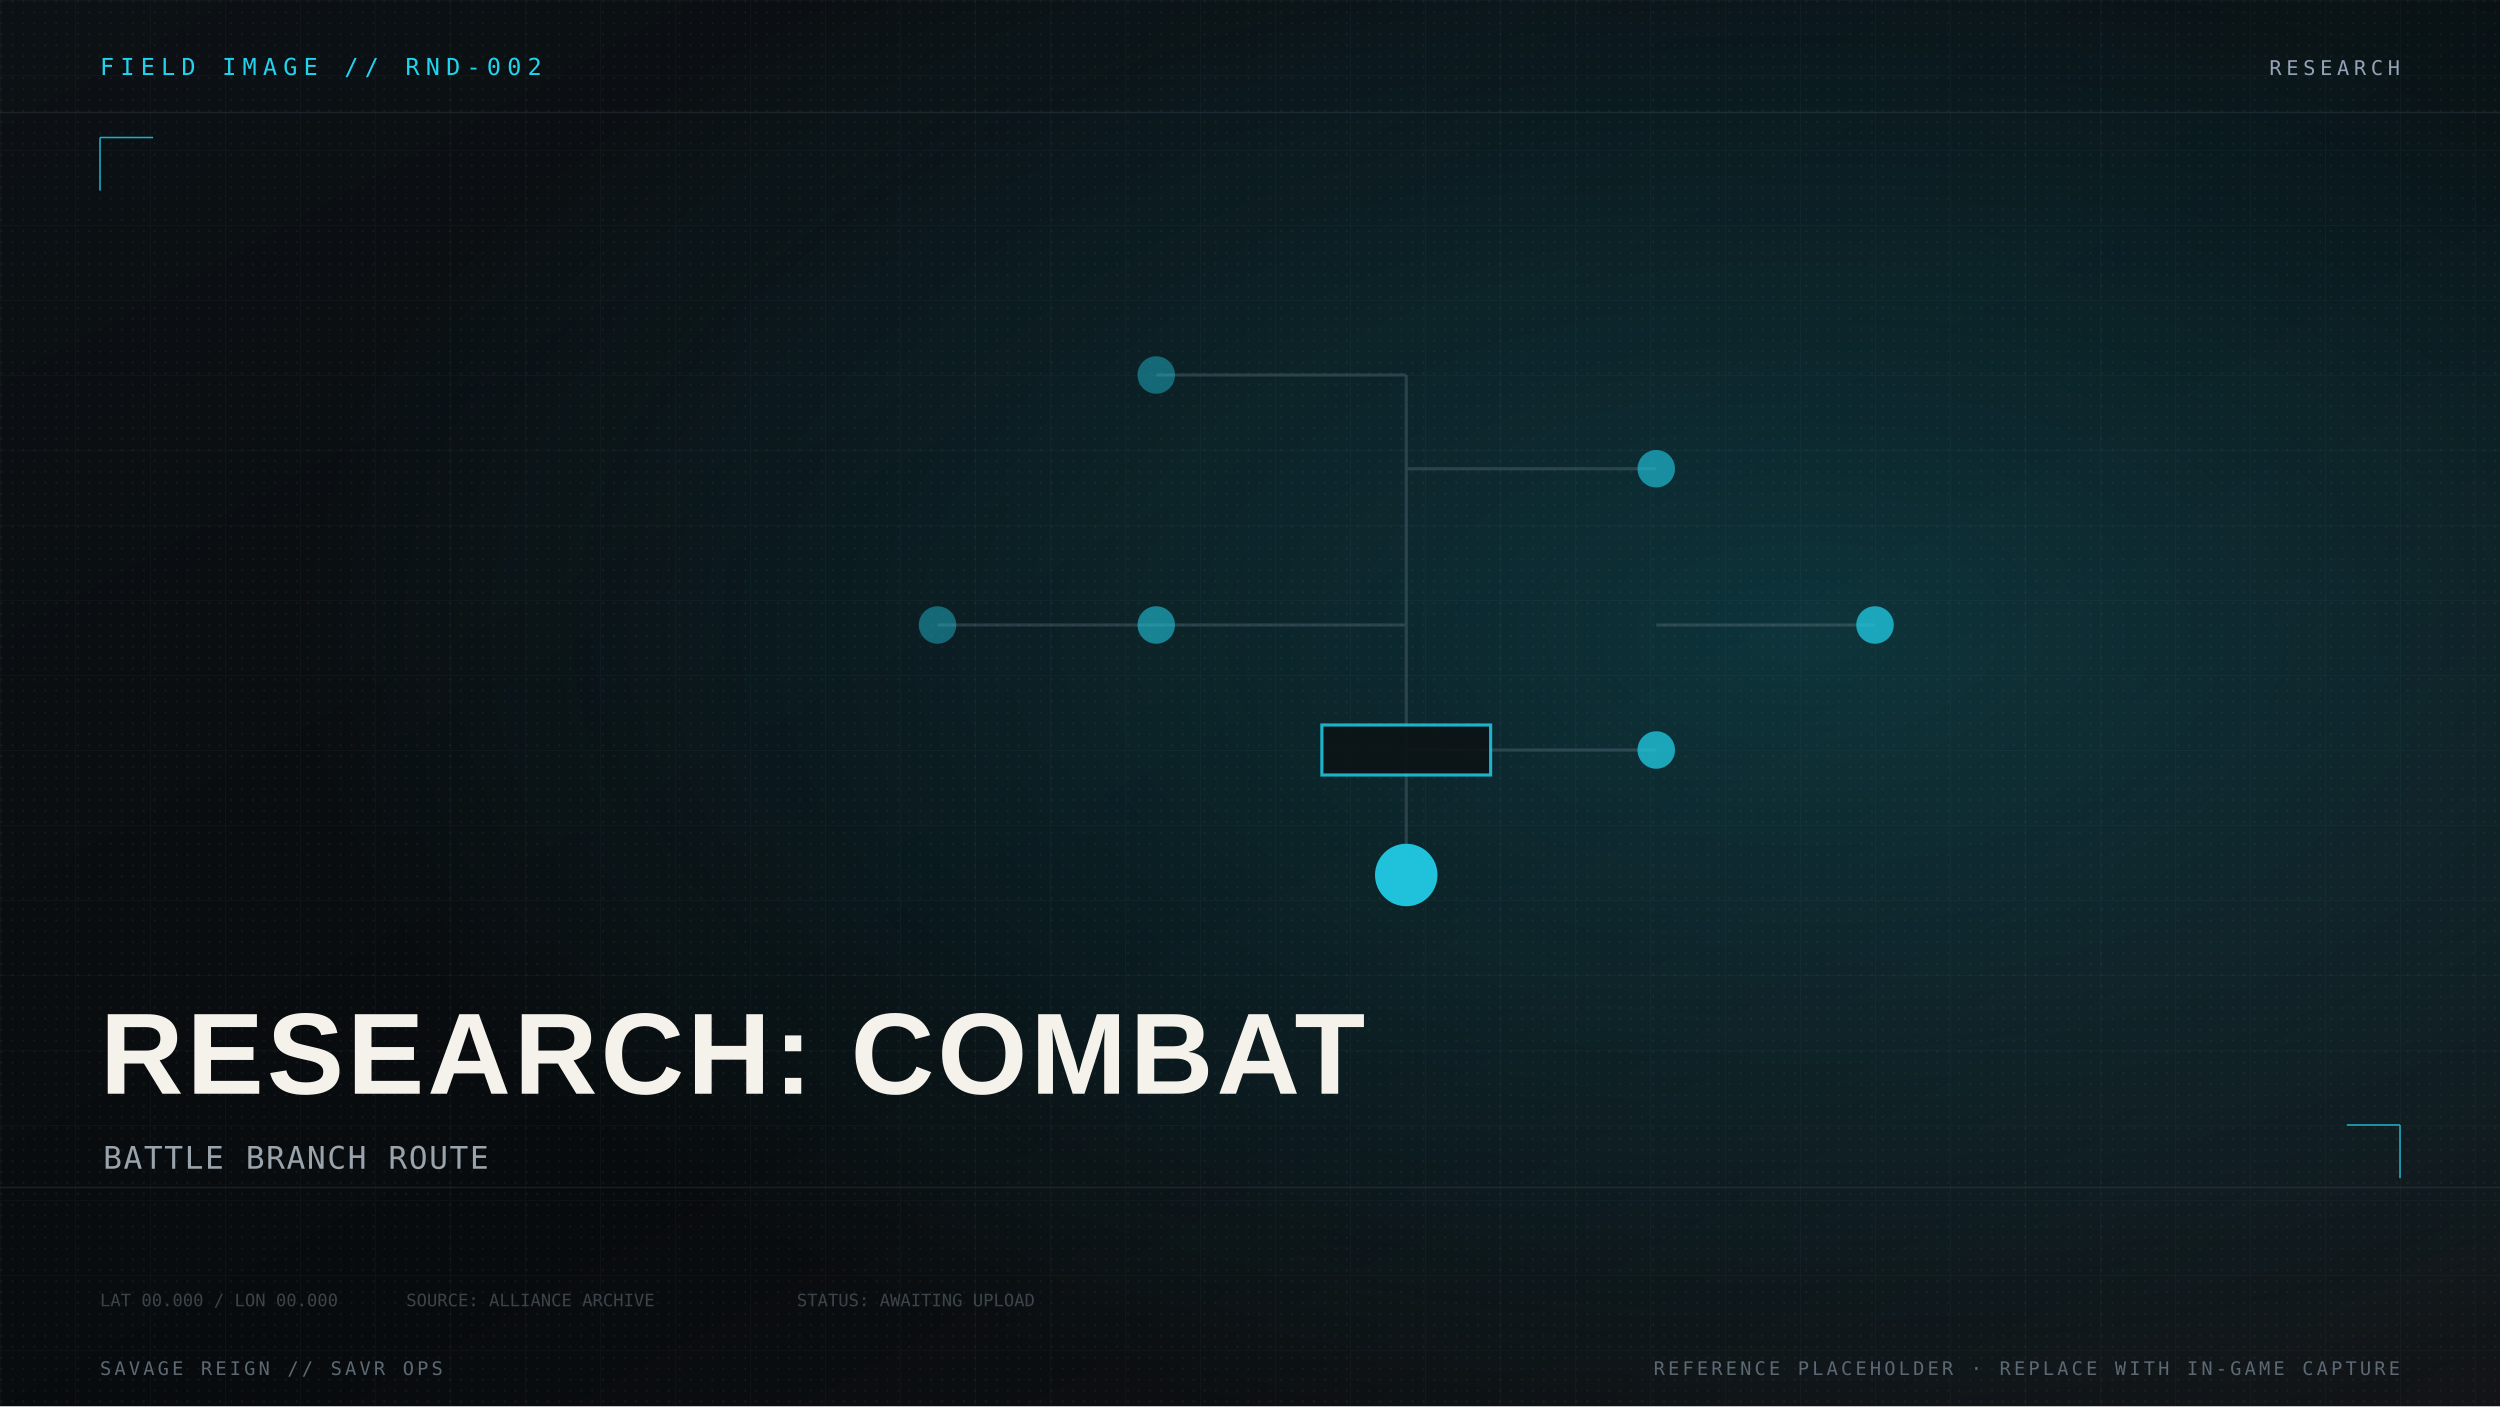
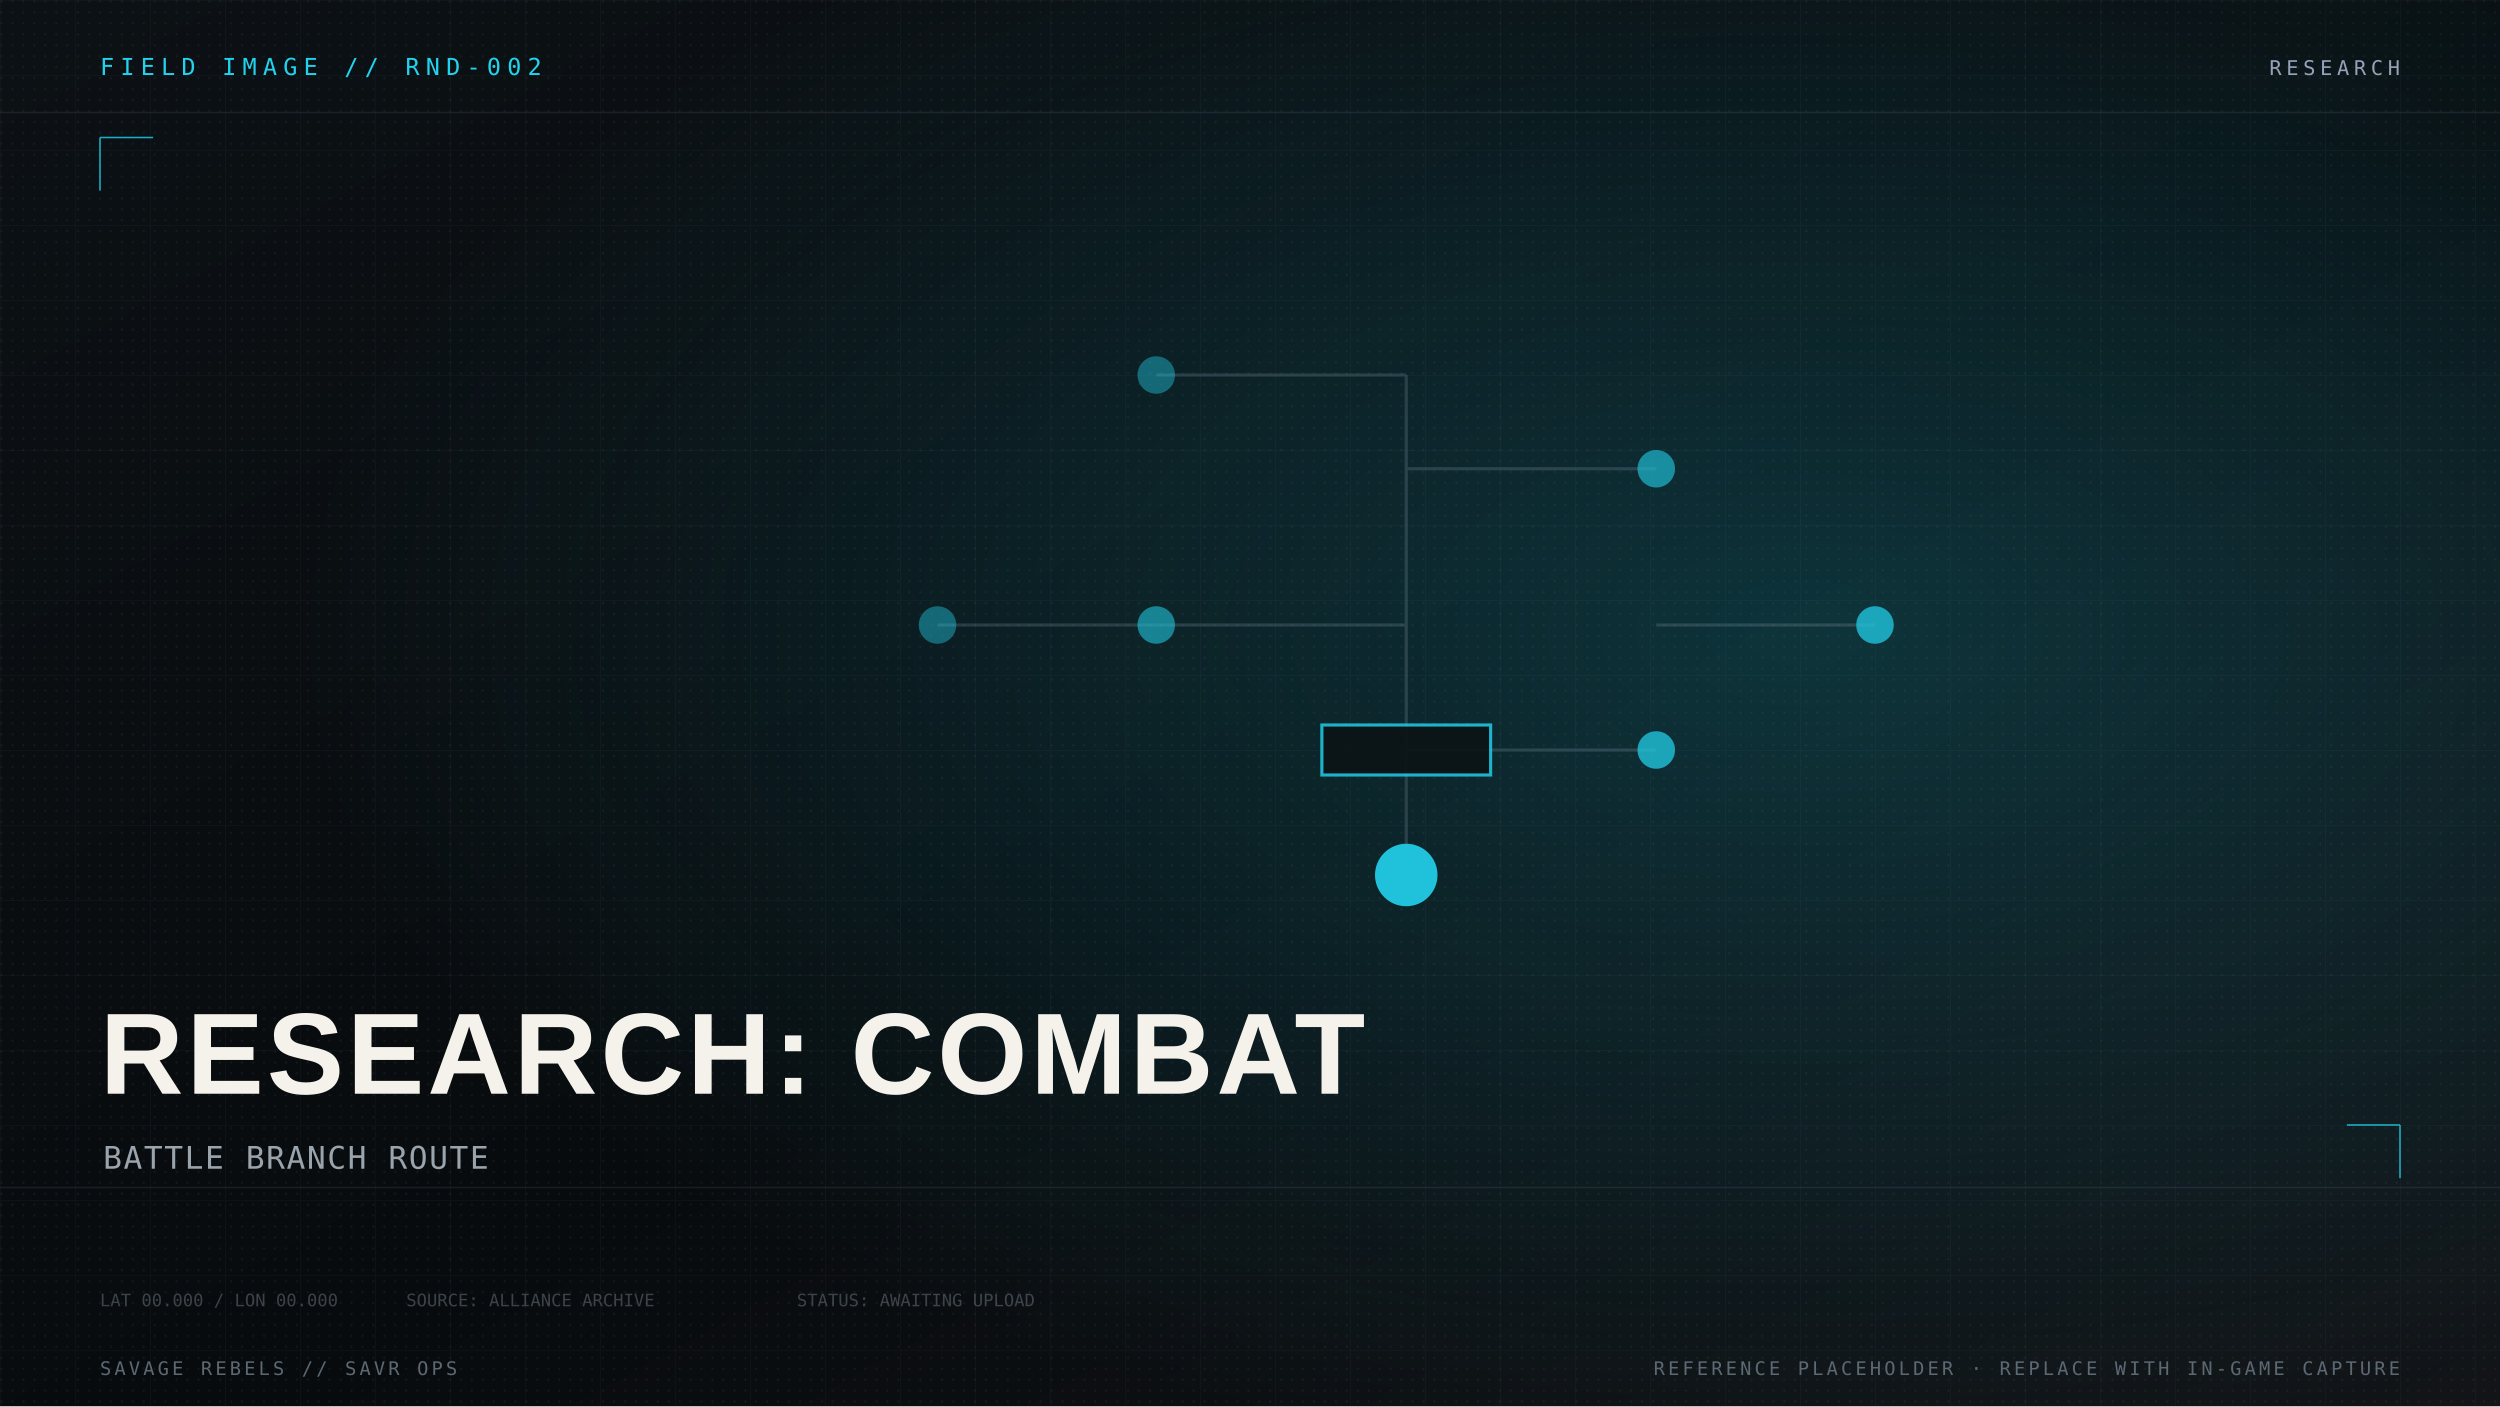
<svg xmlns="http://www.w3.org/2000/svg" width="1600" height="900" viewBox="0 0 1600 900">
  <defs>
    <linearGradient id="bg" x1="0" y1="0" x2="1" y2="1">
      <stop offset="0" stop-color="#0c1115" />
      <stop offset="0.55" stop-color="#080b0d" />
      <stop offset="1" stop-color="#121417" />
    </linearGradient>
    <radialGradient id="glow" cx="0.72" cy="0.45" r="0.6">
      <stop offset="0" stop-color="#22d3ee" stop-opacity="0.20" />
      <stop offset="1" stop-color="#22d3ee" stop-opacity="0" />
    </radialGradient>
    <pattern id="grid" width="48" height="48" patternUnits="userSpaceOnUse">
      <path d="M48 0H0V48" fill="none" stroke="#94a3b8" stroke-opacity="0.055" stroke-width="1" />
    </pattern>
    <pattern id="noise" width="7" height="7" patternUnits="userSpaceOnUse">
      <circle cx="1" cy="1" r="0.7" fill="#94a3b8" opacity="0.09" />
    </pattern>
  </defs>
  <rect width="1600" height="900" fill="url(#bg)" />
  <rect width="1600" height="900" fill="url(#grid)" />
  <rect width="1600" height="900" fill="url(#glow)" />
  <rect width="1600" height="900" fill="url(#noise)" />
  <path d="M0 72H1600" stroke="#94a3b8" stroke-opacity="0.12" />
  <path d="M0 760H1600" stroke="#94a3b8" stroke-opacity="0.12" />
  <g font-family="'Arial Narrow', Arial, sans-serif">
    <text x="64" y="48" fill="#22d3ee" font-family="monospace" font-size="15" letter-spacing="4">FIELD IMAGE // RND-002</text>
    <text x="1536" y="48" fill="#94a3b8" font-family="monospace" font-size="13" letter-spacing="3" text-anchor="end">RESEARCH</text>
    <text x="64" y="700" fill="#f5f2ec" font-size="74" font-weight="700" letter-spacing="2">RESEARCH: COMBAT</text>
    <text x="66" y="748" fill="#9aa4ad" font-family="monospace" font-size="20" letter-spacing="1">BATTLE BRANCH ROUTE</text>
    <text x="1536" y="880" fill="#5c6872" font-family="monospace" font-size="12" letter-spacing="2" text-anchor="end">REFERENCE PLACEHOLDER · REPLACE WITH IN-GAME CAPTURE</text>
-     <text x="64" y="880" fill="#5c6872" font-family="monospace" font-size="12" letter-spacing="2">SAVAGE REIGN // SAVR OPS</text>
+     <text x="64" y="880" fill="#5c6872" font-family="monospace" font-size="12" letter-spacing="2">SAVAGE REBELS // SAVR OPS</text>
  </g>
  <g stroke="#22d3ee" stroke-opacity="0.8">
    <path d="M64 88h34M64 88v34" fill="none" />
    <path d="M1536 720h-34M1536 720v34" fill="none" />
  </g>
  <g transform="translate(900,360)" fill="none" stroke="#22d3ee" stroke-width="2" opacity="0.9">
    <path d="M0 200V-120M0 120H160M0 40H-160M160 40H300M-160 40H-300M0 -60H160M0 -120H-160" stroke="rgba(148,163,184,0.25)" />
    <circle cx="0" cy="200" r="20" fill="#22d3ee" stroke="none" />
    <circle cx="160" cy="120" r="12" fill="#22d3ee" stroke="none" opacity="0.8" />
    <circle cx="-160" cy="40" r="12" fill="#22d3ee" stroke="none" opacity="0.6" />
    <circle cx="300" cy="40" r="12" fill="#22d3ee" stroke="none" opacity="0.8" />
    <circle cx="-300" cy="40" r="12" fill="#22d3ee" stroke="none" opacity="0.45" />
    <circle cx="160" cy="-60" r="12" fill="#22d3ee" stroke="none" opacity="0.65" />
    <circle cx="-160" cy="-120" r="12" fill="#22d3ee" stroke="none" opacity="0.45" />
    <rect x="-54" y="104" width="108" height="32" fill="#0b0f12" stroke="#22d3ee" opacity="0.9" />
  </g>
  <g opacity="0.55" font-family="monospace" font-size="11" fill="#65717b">
    <text x="64" y="836">LAT 00.000 / LON 00.000</text>
    <text x="260" y="836">SOURCE: ALLIANCE ARCHIVE</text>
    <text x="510" y="836">STATUS: AWAITING UPLOAD</text>
  </g>
</svg>
